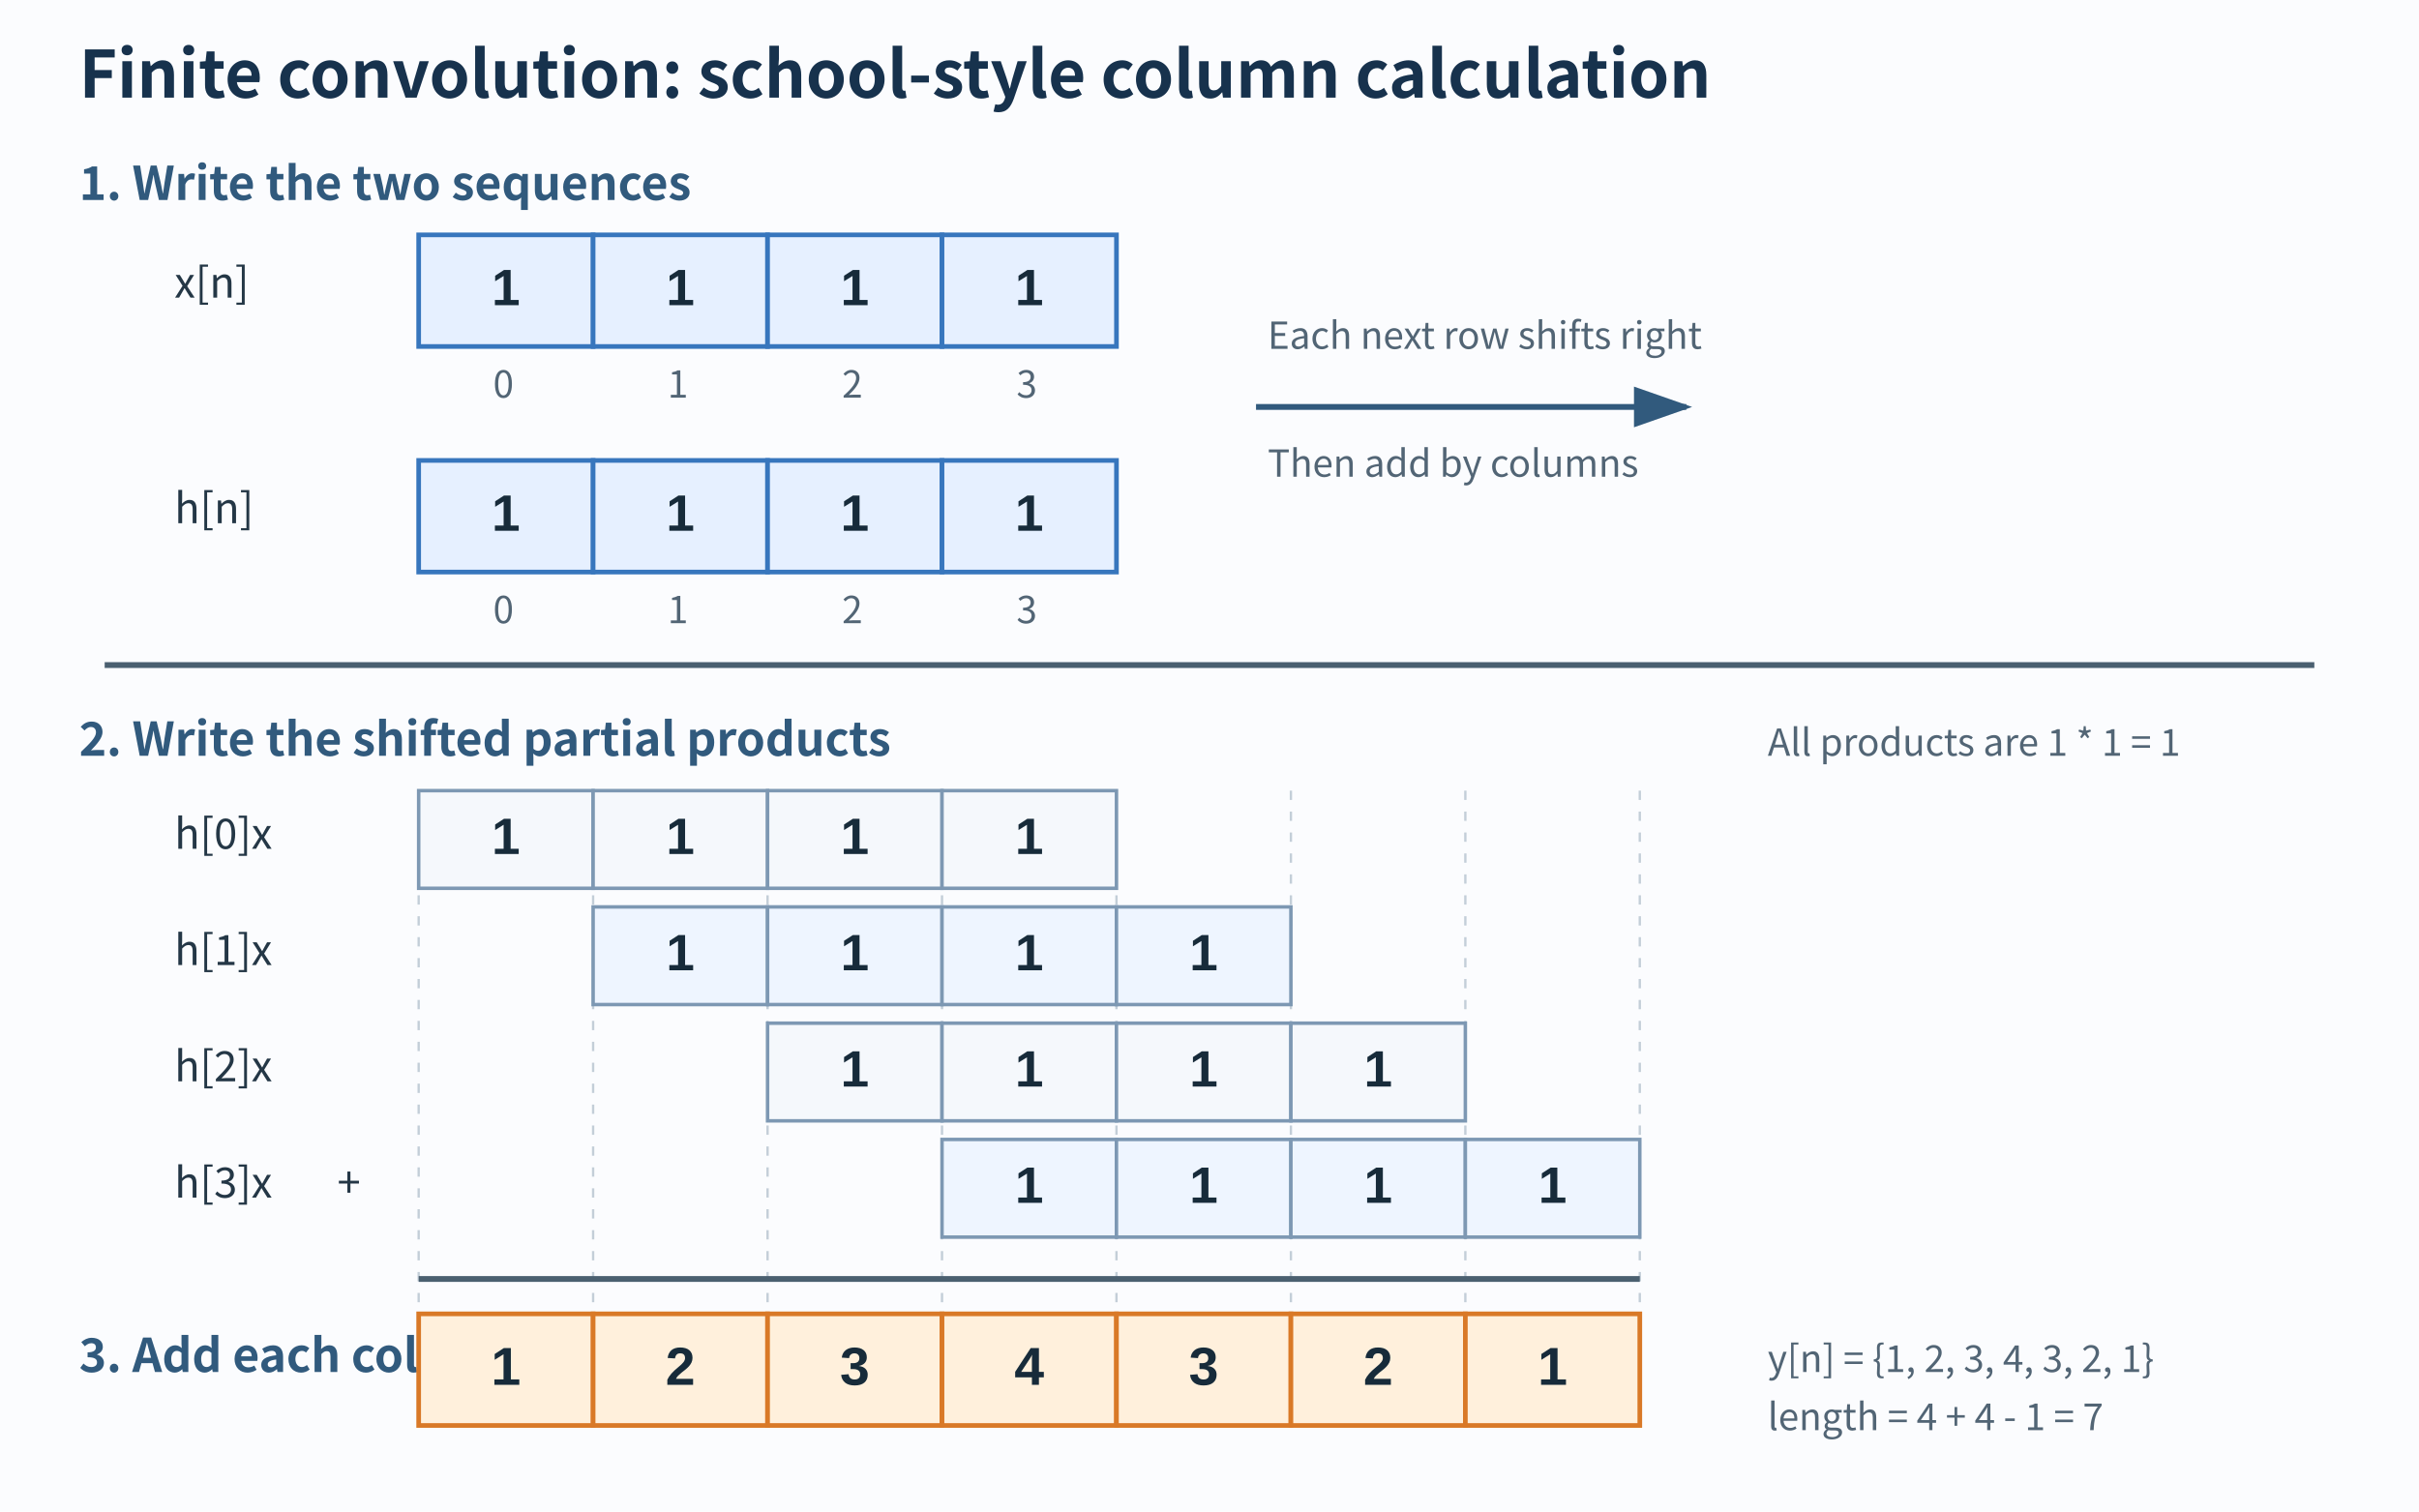
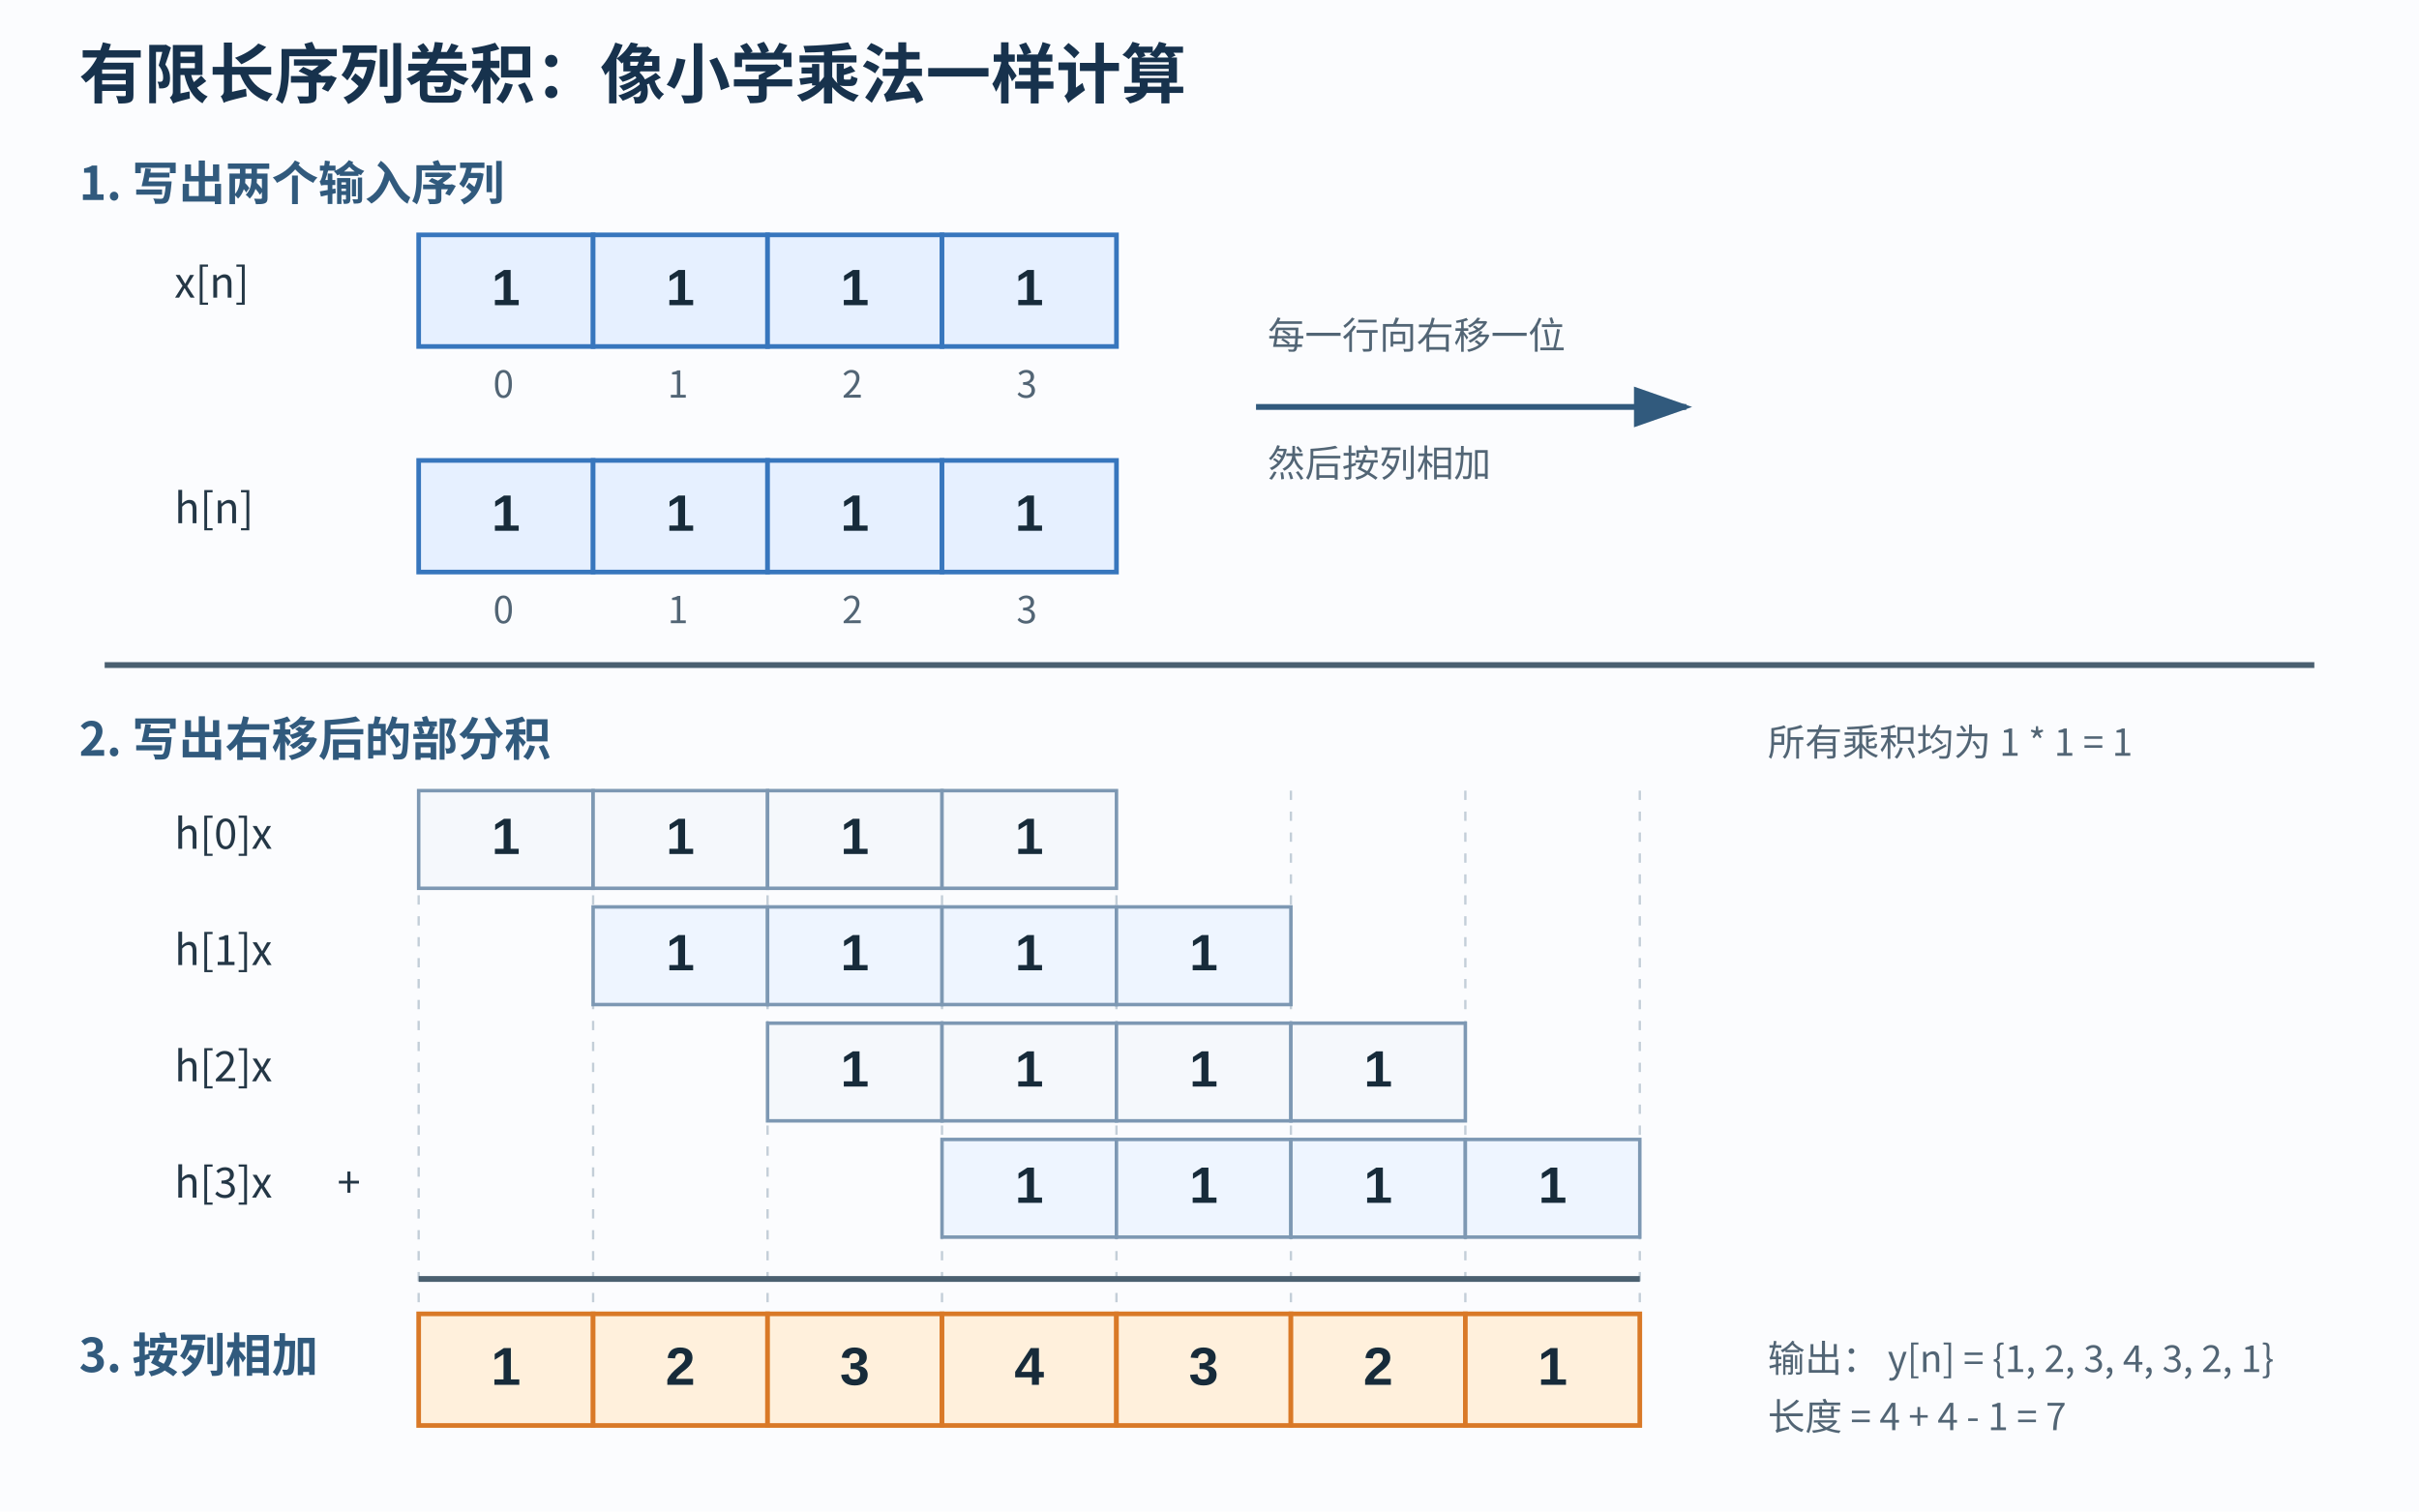
<svg xmlns="http://www.w3.org/2000/svg" width="1040" height="650" viewBox="0 0 1040 650" role="img" aria-labelledby="title desc">
  <style>
    .title { fill: #17324d; font: 700 28px "Microsoft YaHei", "Noto Sans CJK SC", sans-serif; }
    .section { fill: #315a7d; font: 700 20px "Microsoft YaHei", "Noto Sans CJK SC", sans-serif; }
    .label { fill: #243746; font: 18px "Microsoft YaHei", "Noto Sans CJK SC", sans-serif; }
    .small { fill: #526575; font: 16px "Microsoft YaHei", "Noto Sans CJK SC", sans-serif; }
    .value { fill: #172b3a; font: 700 22px Arial, sans-serif; text-anchor: middle; dominant-baseline: middle; }
    .sum { fill: #172b3a; font: 700 23px Arial, sans-serif; text-anchor: middle; dominant-baseline: middle; }
    .input { fill: #e6f0ff; stroke: #3776bd; stroke-width: 2; }
    .partial-a { fill: #f5f8fc; stroke: #7d98b3; stroke-width: 1.5; }
    .partial-b { fill: #eef5ff; stroke: #7d98b3; stroke-width: 1.5; }
    .result { fill: #fff0dc; stroke: #d97927; stroke-width: 2; }
    .line { stroke: #4b6070; stroke-width: 2.5; }
    .guide { stroke: #c3ced8; stroke-width: 1; stroke-dasharray: 4 5; }
    .arrow { stroke: #315a7d; stroke-width: 2.5; fill: none; marker-end: url(#arrowhead); }
  </style>
  <defs>
    <marker id="arrowhead" markerWidth="10" markerHeight="7" refX="9" refY="3.5" orient="auto">
      <polygon points="0 0, 10 3.5, 0 7" fill="#315a7d" />
    </marker>
  </defs>
  <rect x="0" y="0" width="1040" height="650" fill="#fbfcfe" />
-   <text class="title" x="34" y="42">Finite convolution: school-style column calculation</text>
-   <text class="section" x="34" y="86">1. Write the two sequences</text>
+   <text class="title" x="34" y="42">有限长序列卷积：像小学乘法一样计算</text>
+   <text class="section" x="34" y="86">1. 写出两个输入序列</text>
  <text class="label" x="75" y="128">x[n]</text>
  <g transform="translate(180,101)">
    <rect class="input" x="0" y="0" width="75" height="48" />
    <rect class="input" x="75" y="0" width="75" height="48" />
    <rect class="input" x="150" y="0" width="75" height="48" />
    <rect class="input" x="225" y="0" width="75" height="48" />
    <text class="value" x="37.5" y="24">1</text>
    <text class="value" x="112.5" y="24">1</text>
    <text class="value" x="187.5" y="24">1</text>
    <text class="value" x="262.5" y="24">1</text>
    <text class="small" x="32" y="70">0</text>
    <text class="small" x="107" y="70">1</text>
    <text class="small" x="182" y="70">2</text>
    <text class="small" x="257" y="70">3</text>
  </g>
  <text class="label" x="75" y="225">h[n]</text>
  <g transform="translate(180,198)">
    <rect class="input" x="0" y="0" width="75" height="48" />
    <rect class="input" x="75" y="0" width="75" height="48" />
    <rect class="input" x="150" y="0" width="75" height="48" />
    <rect class="input" x="225" y="0" width="75" height="48" />
    <text class="value" x="37.5" y="24">1</text>
    <text class="value" x="112.5" y="24">1</text>
    <text class="value" x="187.5" y="24">1</text>
    <text class="value" x="262.5" y="24">1</text>
    <text class="small" x="32" y="70">0</text>
    <text class="small" x="107" y="70">1</text>
    <text class="small" x="182" y="70">2</text>
    <text class="small" x="257" y="70">3</text>
  </g>
  <path class="arrow" d="M 540 175 L 725 175" />
-   <text class="small" x="545" y="150">Each next row shifts right</text>
-   <text class="small" x="545" y="205">Then add by columns</text>
+   <text class="small" x="545" y="150">每一行向右移一位</text>
+   <text class="small" x="545" y="205">然后按列相加</text>
  <line class="line" x1="45" y1="286" x2="995" y2="286" />
-   <text class="section" x="34" y="325">2. Write the shifted partial products</text>
-   <text class="small" x="760" y="325">All products are 1 * 1 = 1</text>
+   <text class="section" x="34" y="325">2. 写出右移后的部分积</text>
+   <text class="small" x="760" y="325">所有乘积均为 1 * 1 = 1</text>
  <g>
    <line class="guide" x1="180" y1="340" x2="180" y2="590" />
    <line class="guide" x1="255" y1="340" x2="255" y2="590" />
    <line class="guide" x1="330" y1="340" x2="330" y2="590" />
    <line class="guide" x1="405" y1="340" x2="405" y2="590" />
    <line class="guide" x1="480" y1="340" x2="480" y2="590" />
    <line class="guide" x1="555" y1="340" x2="555" y2="590" />
    <line class="guide" x1="630" y1="340" x2="630" y2="590" />
    <line class="guide" x1="705" y1="340" x2="705" y2="590" />
    <text class="label" x="75" y="365">h[0]x</text>
    <rect class="partial-a" x="180" y="340" width="75" height="42" />
    <rect class="partial-a" x="255" y="340" width="75" height="42" />
    <rect class="partial-a" x="330" y="340" width="75" height="42" />
    <rect class="partial-a" x="405" y="340" width="75" height="42" />
    <text class="value" x="217.5" y="361">1</text>
    <text class="value" x="292.5" y="361">1</text>
    <text class="value" x="367.5" y="361">1</text>
    <text class="value" x="442.5" y="361">1</text>
    <text class="label" x="75" y="415">h[1]x</text>
    <rect class="partial-b" x="255" y="390" width="75" height="42" />
    <rect class="partial-b" x="330" y="390" width="75" height="42" />
    <rect class="partial-b" x="405" y="390" width="75" height="42" />
    <rect class="partial-b" x="480" y="390" width="75" height="42" />
    <text class="value" x="292.5" y="411">1</text>
    <text class="value" x="367.5" y="411">1</text>
    <text class="value" x="442.5" y="411">1</text>
    <text class="value" x="517.5" y="411">1</text>
    <text class="label" x="75" y="465">h[2]x</text>
    <rect class="partial-a" x="330" y="440" width="75" height="42" />
    <rect class="partial-a" x="405" y="440" width="75" height="42" />
    <rect class="partial-a" x="480" y="440" width="75" height="42" />
    <rect class="partial-a" x="555" y="440" width="75" height="42" />
    <text class="value" x="367.5" y="461">1</text>
    <text class="value" x="442.5" y="461">1</text>
    <text class="value" x="517.5" y="461">1</text>
    <text class="value" x="592.5" y="461">1</text>
    <text class="label" x="75" y="515">h[3]x</text>
    <text class="label" x="145" y="515">+</text>
    <rect class="partial-b" x="405" y="490" width="75" height="42" />
    <rect class="partial-b" x="480" y="490" width="75" height="42" />
    <rect class="partial-b" x="555" y="490" width="75" height="42" />
    <rect class="partial-b" x="630" y="490" width="75" height="42" />
    <text class="value" x="442.5" y="511">1</text>
    <text class="value" x="517.5" y="511">1</text>
    <text class="value" x="592.5" y="511">1</text>
    <text class="value" x="667.5" y="511">1</text>
  </g>
  <line class="line" x1="180" y1="550" x2="705" y2="550" />
-   <text class="section" x="34" y="590">3. Add each column</text>
+   <text class="section" x="34" y="590">3. 按列相加</text>
  <g transform="translate(180,565)">
    <rect class="result" x="0" y="0" width="75" height="48" />
    <rect class="result" x="75" y="0" width="75" height="48" />
    <rect class="result" x="150" y="0" width="75" height="48" />
    <rect class="result" x="225" y="0" width="75" height="48" />
    <rect class="result" x="300" y="0" width="75" height="48" />
    <rect class="result" x="375" y="0" width="75" height="48" />
    <rect class="result" x="450" y="0" width="75" height="48" />
    <text class="sum" x="37.5" y="24">1</text>
    <text class="sum" x="112.5" y="24">2</text>
    <text class="sum" x="187.5" y="24">3</text>
    <text class="sum" x="262.5" y="24">4</text>
    <text class="sum" x="337.5" y="24">3</text>
    <text class="sum" x="412.5" y="24">2</text>
    <text class="sum" x="487.5" y="24">1</text>
  </g>
-   <text class="small" x="760" y="590">y[n] = {1, 2, 3, 4, 3, 2, 1}</text>
-   <text class="small" x="760" y="615">length = 4 + 4 - 1 = 7</text>
+   <text class="small" x="760" y="590">输出： y[n] = {1, 2, 3, 4, 3, 2, 1}</text>
+   <text class="small" x="760" y="615">长度 = 4 + 4 - 1 = 7</text>
</svg>
